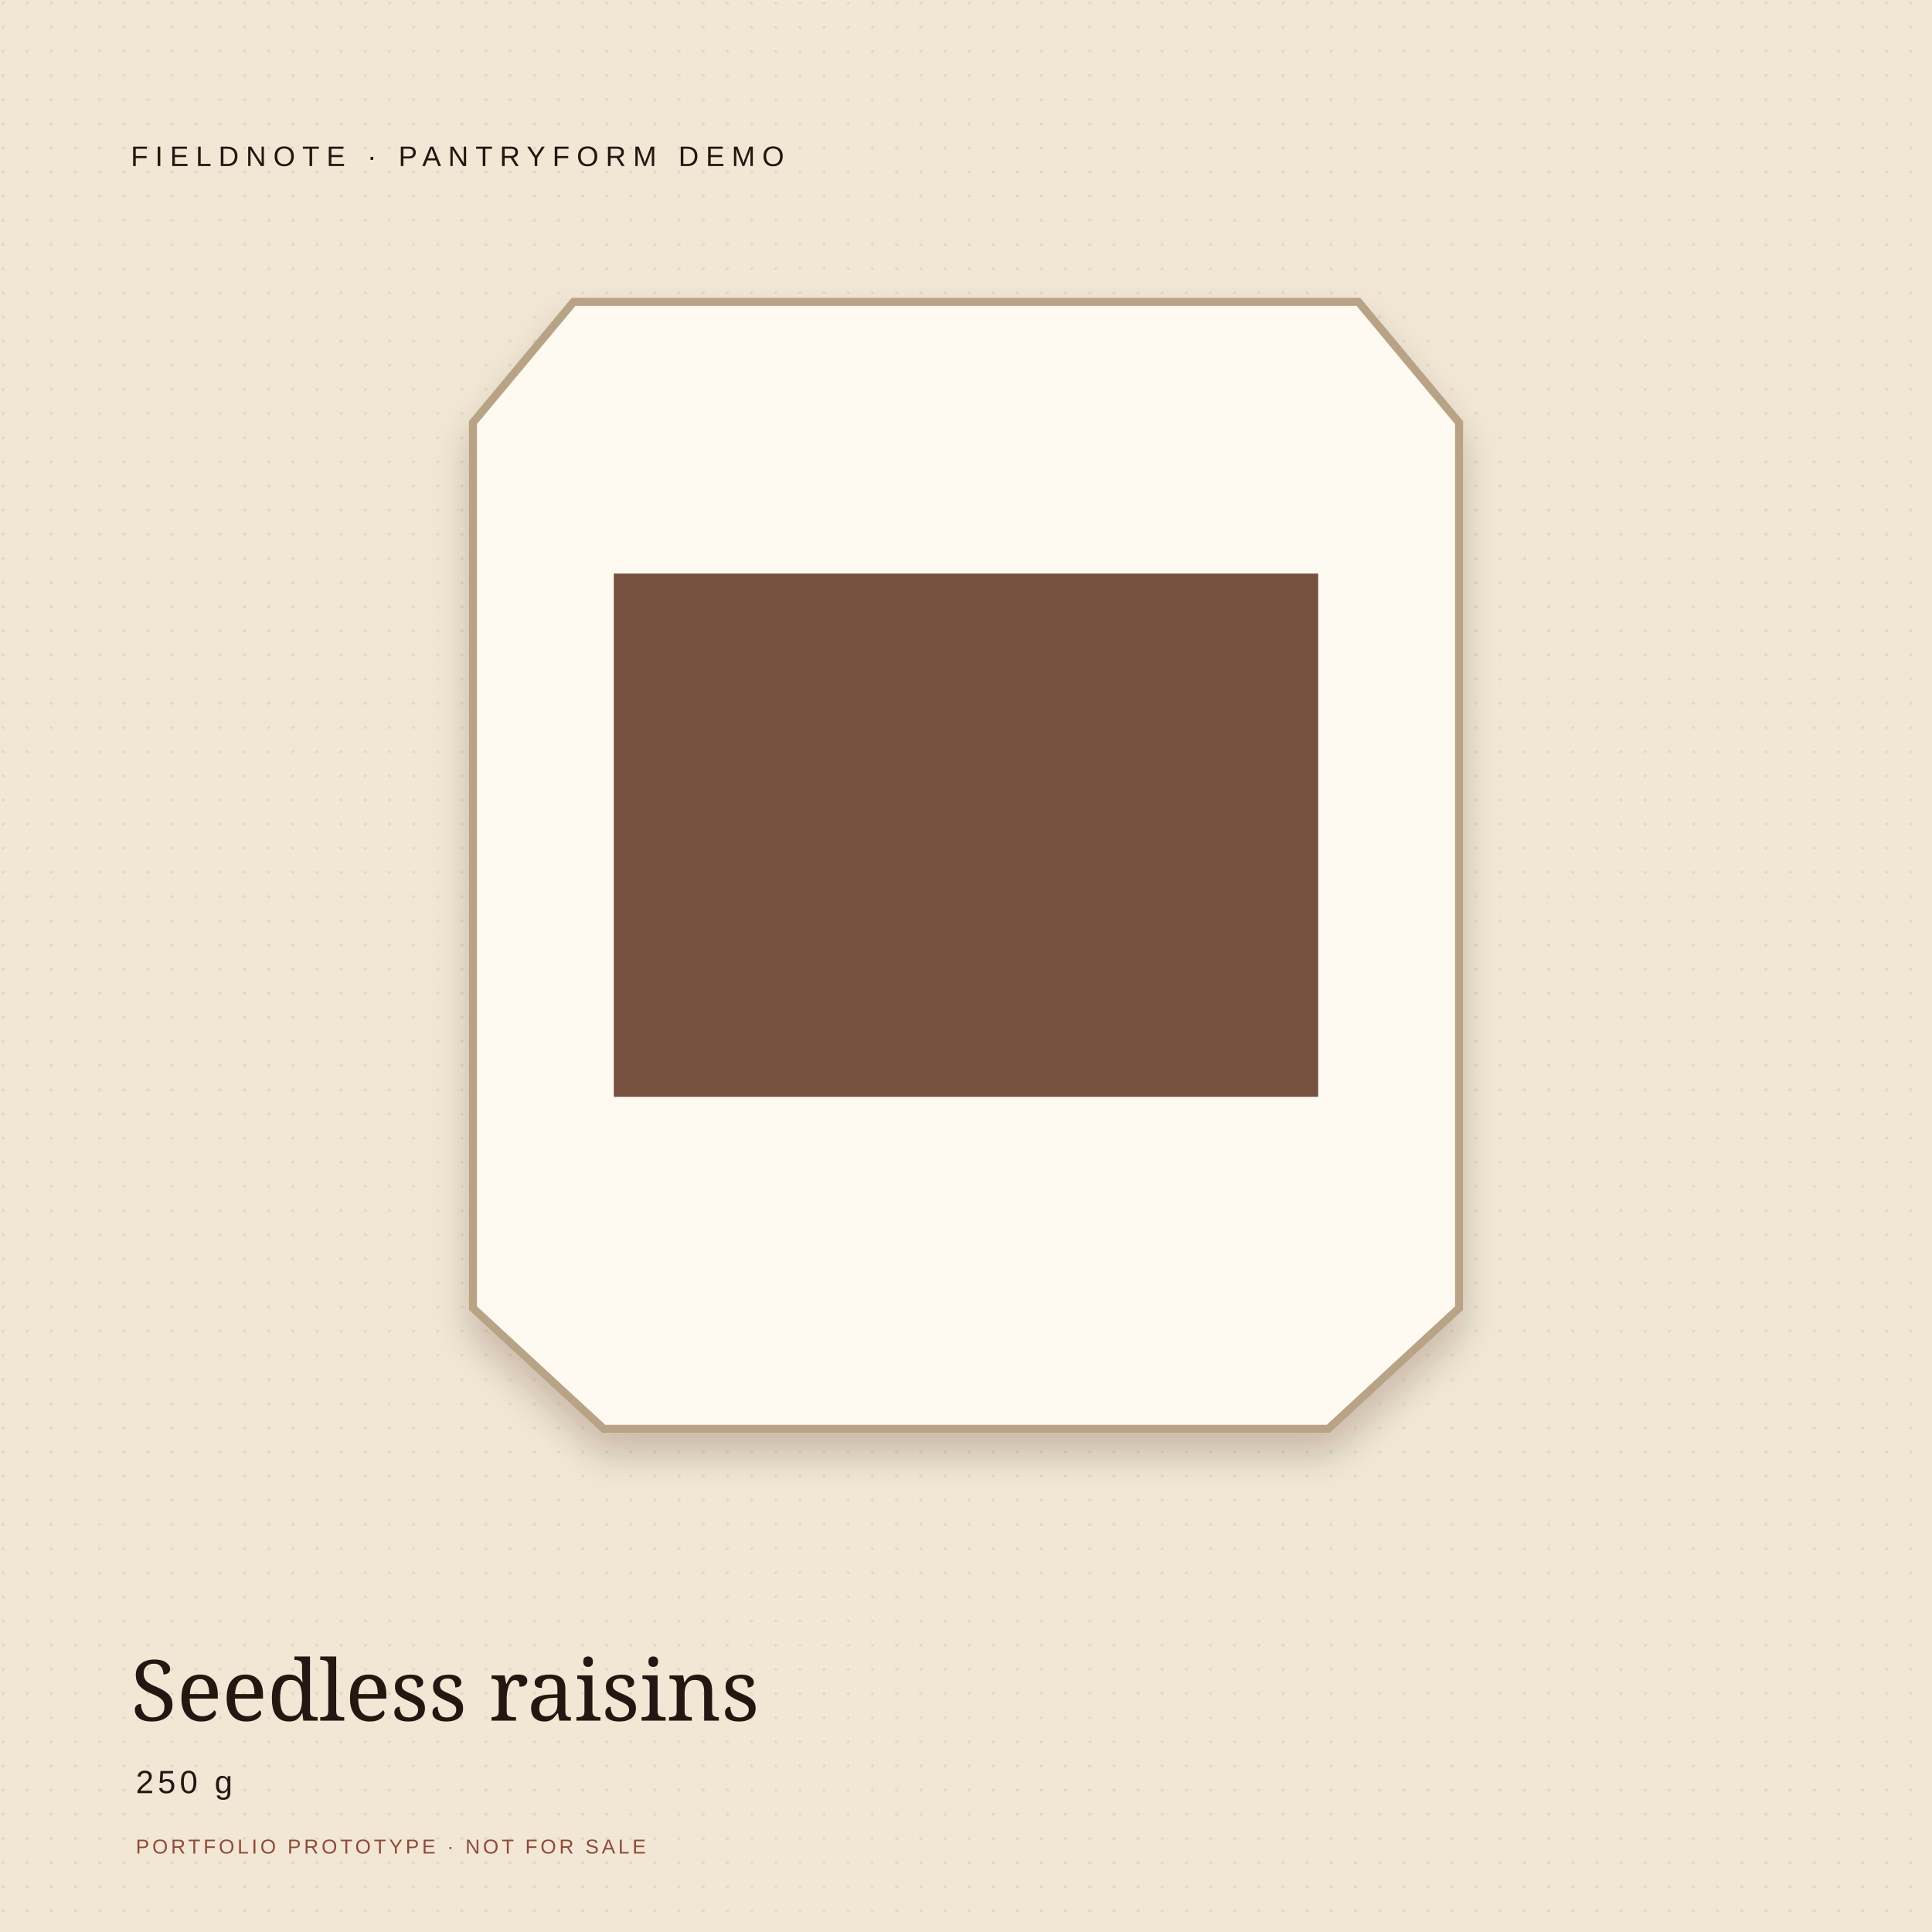
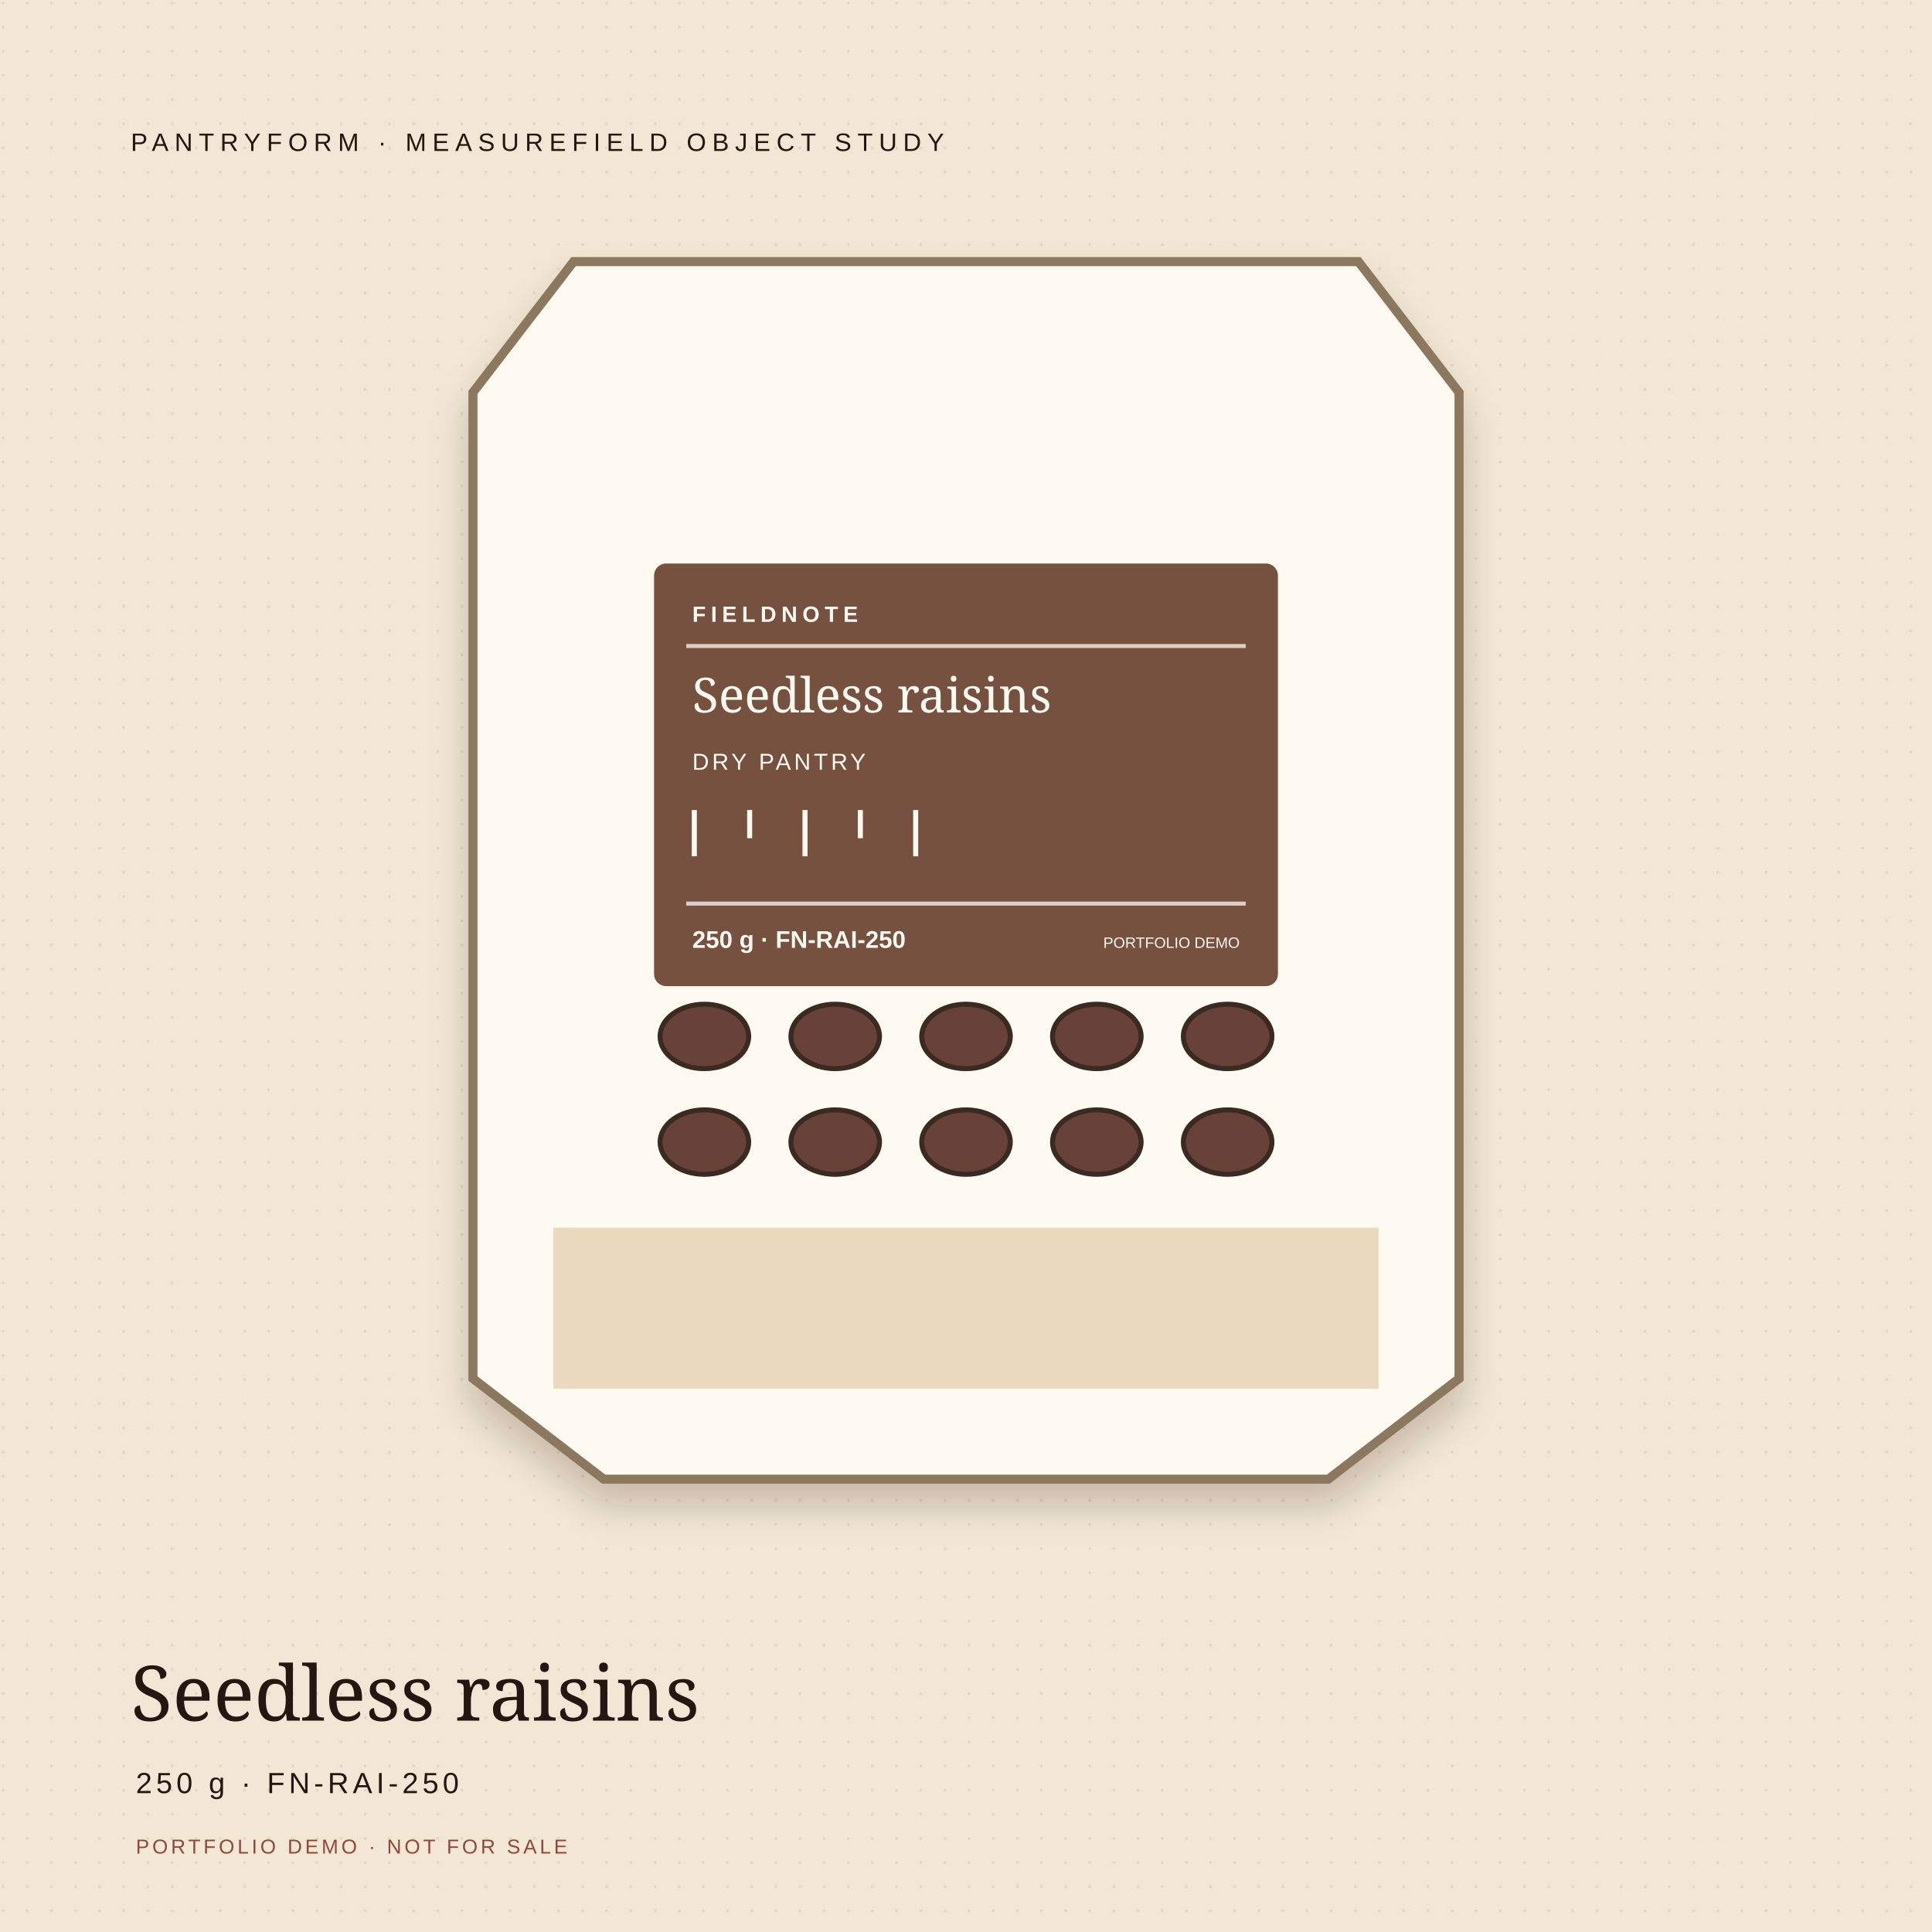
<svg xmlns="http://www.w3.org/2000/svg" width="1920" height="1920" viewBox="0 0 1920 1920">
  <defs>
    <filter id="s">
      <feDropShadow dx="0" dy="22" stdDeviation="18" flood-color="#241712" flood-opacity=".2" />
    </filter>
    <pattern id="g" width="24" height="24" patternUnits="userSpaceOnUse">
      <circle cx="3" cy="3" r="1.5" fill="#241712" opacity=".08" />
    </pattern>
  </defs>
  <rect width="1920" height="1920" fill="#f2e7d4" />
  <rect width="1920" height="1920" fill="url(#g)" />
-   <g filter="url(#s)">
-     <path d="M570 300H1350L1450 420V1300L1320 1420H600L470 1300V420Z" fill="#fffaf1" stroke="#b8a387" stroke-width="8" />
-     <rect x="610" y="570" width="700" height="520" fill="#76513f" />
+   <g filter="url(#s)" transform="translate(0 0) scale(1)">
+     <path d="M570 260H1350L1450 390V1370L1320 1470H600L470 1370V390Z" fill="#fffaf1" stroke="#8c775f" stroke-width="9" />
+     <path d="M550 1220H1370V1380H550Z" fill="#ead9bd" />
+     <ellipse cx="700" cy="1030" rx="44" ry="32" fill="#674338" stroke="#3b2924" stroke-width="5" />
+     <ellipse cx="830" cy="1030" rx="44" ry="32" fill="#674338" stroke="#3b2924" stroke-width="5" />
+     <ellipse cx="960" cy="1030" rx="44" ry="32" fill="#674338" stroke="#3b2924" stroke-width="5" />
+     <ellipse cx="1090" cy="1030" rx="44" ry="32" fill="#674338" stroke="#3b2924" stroke-width="5" />
+     <ellipse cx="1220" cy="1030" rx="44" ry="32" fill="#674338" stroke="#3b2924" stroke-width="5" />
+     <ellipse cx="700" cy="1135" rx="44" ry="32" fill="#674338" stroke="#3b2924" stroke-width="5" />
+     <ellipse cx="830" cy="1135" rx="44" ry="32" fill="#674338" stroke="#3b2924" stroke-width="5" />
+     <ellipse cx="960" cy="1135" rx="44" ry="32" fill="#674338" stroke="#3b2924" stroke-width="5" />
+     <ellipse cx="1090" cy="1135" rx="44" ry="32" fill="#674338" stroke="#3b2924" stroke-width="5" />
+     <ellipse cx="1220" cy="1135" rx="44" ry="32" fill="#674338" stroke="#3b2924" stroke-width="5" />
+     <g>
+       <rect x="650" y="560" width="620" height="420" rx="12" fill="#76513f" />
+       <path d="M682 642H1238M682 898H1238" stroke="#fffaf1" stroke-width="4" opacity=".75" />
+       <text x="688" y="618" font-family="Arial,sans-serif" font-size="22" font-weight="700" letter-spacing="5" fill="#fffaf1">FIELDNOTE</text>
+       <text x="688" y="708" font-family="Georgia,serif" font-size="48" fill="#fffaf1">Seedless raisins</text>
+       <text x="688" y="765" font-family="Arial,sans-serif" font-size="23" letter-spacing="3" fill="#fffaf1">DRY PANTRY</text>
+       <g stroke="#fffaf1" stroke-width="5">
+         <path d="M690 805v46" />
+         <path d="M745 805v28" />
+         <path d="M800 805v46" />
+         <path d="M855 805v28" />
+         <path d="M910 805v46" />
+       </g>
+       <text x="688" y="942" font-family="Arial,sans-serif" font-size="24" font-weight="700" fill="#fffaf1">250 g · FN-RAI-250</text>
+       <text x="1232" y="942" text-anchor="end" font-family="Arial,sans-serif" font-size="15" fill="#fffaf1">PORTFOLIO DEMO</text>
+     </g>
  </g>
-   <text x="130" y="165" font-family="Arial,sans-serif" font-size="28" letter-spacing="7" fill="#241712">FIELDNOTE · PANTRYFORM DEMO</text>
-   <text x="130" y="1710" font-family="Georgia,serif" font-size="84" fill="#241712">Seedless raisins</text>
-   <text x="135" y="1782" font-family="Arial,sans-serif" font-size="32" letter-spacing="4" fill="#241712">250 g</text>
-   <text x="135" y="1842" font-family="Arial,sans-serif" font-size="20" letter-spacing="3" fill="#8f493a">PORTFOLIO PROTOTYPE · NOT FOR SALE</text>
+   <text x="130" y="150" font-family="Arial,sans-serif" font-size="25" letter-spacing="6" fill="#241712">PANTRYFORM · MEASUREFIELD OBJECT STUDY</text>
+   <text x="130" y="1710" font-family="Georgia,serif" font-size="76" fill="#241712">Seedless raisins</text>
+   <text x="135" y="1782" font-family="Arial,sans-serif" font-size="29" letter-spacing="4" fill="#241712">250 g · FN-RAI-250</text>
+   <text x="135" y="1842" font-family="Arial,sans-serif" font-size="20" letter-spacing="3" fill="#8f493a">PORTFOLIO DEMO · NOT FOR SALE</text>
</svg>
